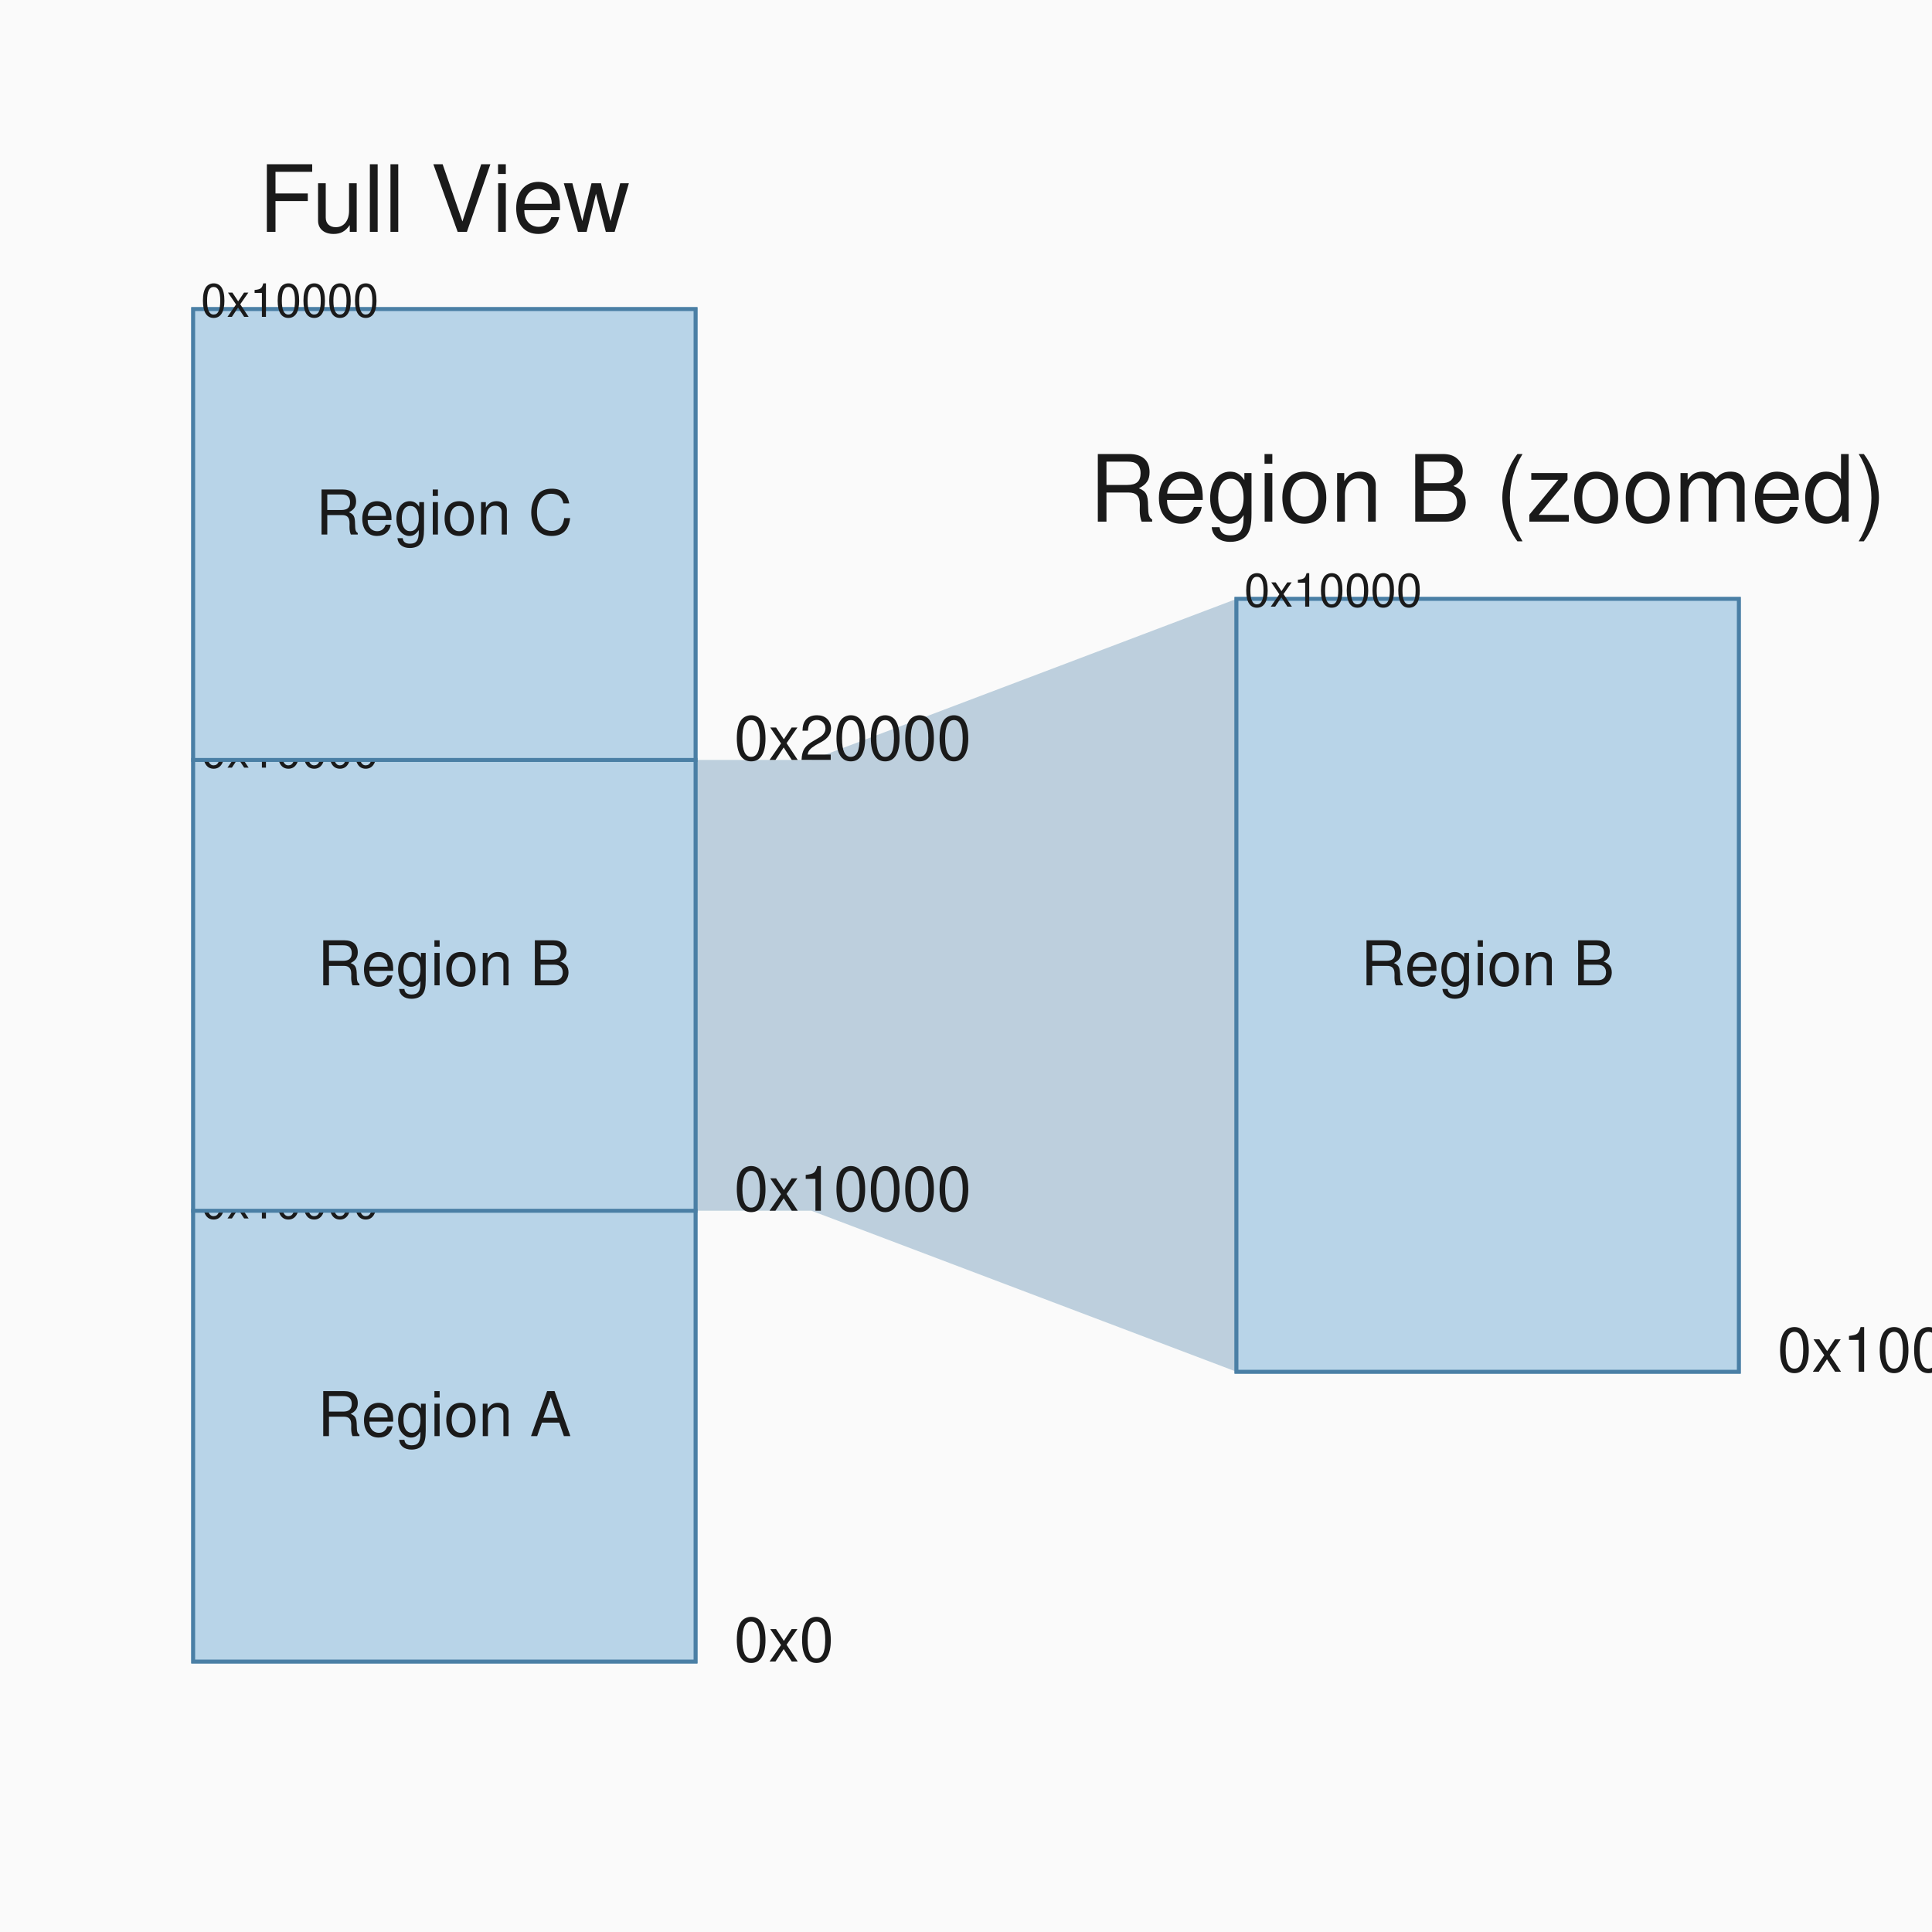
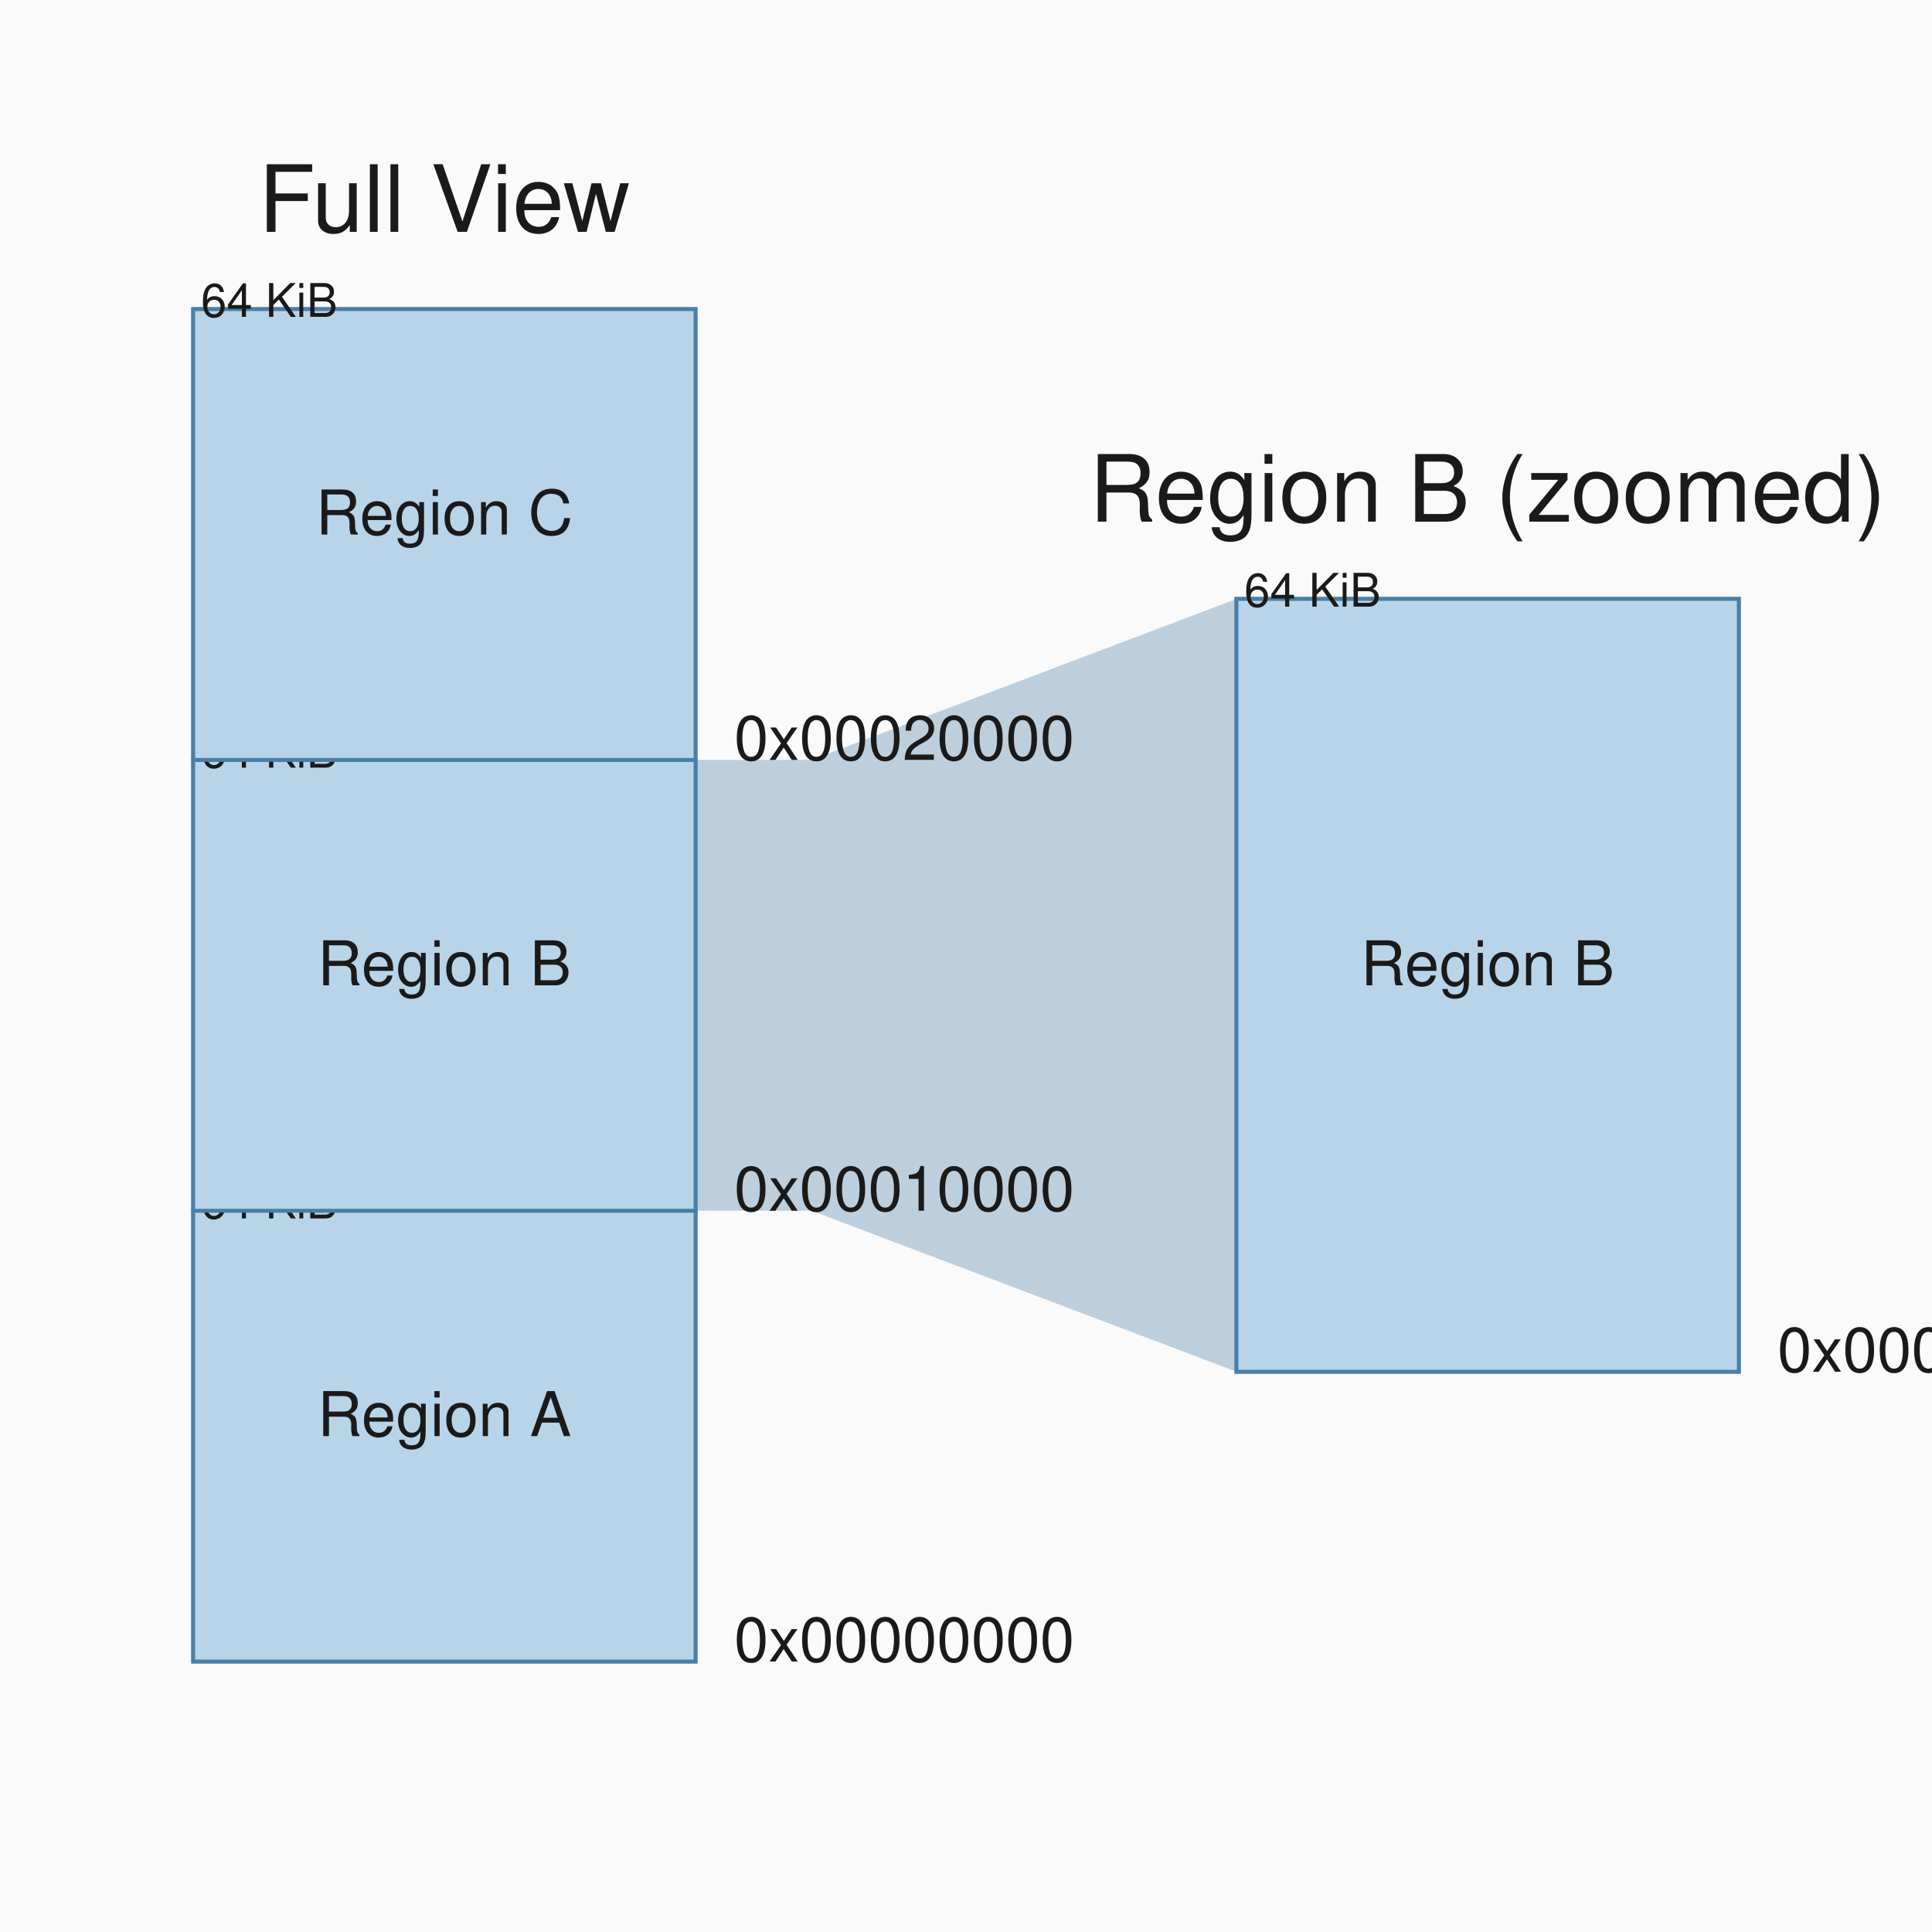
<svg xmlns="http://www.w3.org/2000/svg" width="500" height="500" viewBox="0 0 500 500">
  <rect x="0" y="0" width="500" height="500" fill="#FAFAFA" />
  <g>
    <g>
      <path d="M 180,313.333 L 210,313.333 L 320,355.0 L 320,155.0 L 210,196.667 L 180,196.667 Z" fill="#4A7FA5" stroke="none" opacity="0.35" />
    </g>
  </g>
  <g />
  <g>
    <text x="65.0" y="-20" stroke="black" fill="#1a1a1a" stroke-width="0" font-size="24px" font-weight="normal" font-family="Helvetica" text-anchor="middle" alignment-baseline="middle" transform="translate(50,80)">Full View</text>
    <g transform="translate(50,80)">
      <rect x="0" y="0" width="130" height="350" fill="#FAFAFA" stroke="#4A7FA5" stroke-width="1" />
      <rect x="0" y="233.333" width="130" height="116.667" fill="#B8D4E8" stroke="#4A7FA5" stroke-width="1" />
      <text x="65.0" y="291.667" stroke="black" fill="#1a1a1a" stroke-width="0" font-size="16" font-weight="normal" font-family="Helvetica" text-anchor="middle" alignment-baseline="middle">Region A</text>
-       <text x="140" y="350.0" stroke="black" fill="#1a1a1a" stroke-width="0" font-size="16" font-weight="normal" font-family="Helvetica" text-anchor="start" alignment-baseline="middle">0x0</text>
-       <text x="2" y="235.333" stroke="black" fill="#1a1a1a" stroke-width="0" font-size="12px" font-weight="normal" font-family="Helvetica" text-anchor="start" alignment-baseline="hanging">0x10000</text>
+       <text x="140" y="350.0" stroke="black" fill="#1a1a1a" stroke-width="0" font-size="16" font-weight="normal" font-family="Helvetica" text-anchor="start" alignment-baseline="middle">0x00000000</text>
+       <text x="2" y="235.333" stroke="black" fill="#1a1a1a" stroke-width="0" font-size="12px" font-weight="normal" font-family="Helvetica" text-anchor="start" alignment-baseline="hanging">64 KiB</text>
      <rect x="0" y="116.667" width="130" height="116.667" fill="#B8D4E8" stroke="#4A7FA5" stroke-width="1" />
      <text x="65.0" y="175.0" stroke="black" fill="#1a1a1a" stroke-width="0" font-size="16" font-weight="normal" font-family="Helvetica" text-anchor="middle" alignment-baseline="middle">Region B</text>
-       <text x="140" y="233.333" stroke="black" fill="#1a1a1a" stroke-width="0" font-size="16" font-weight="normal" font-family="Helvetica" text-anchor="start" alignment-baseline="middle">0x10000</text>
-       <text x="2" y="118.667" stroke="black" fill="#1a1a1a" stroke-width="0" font-size="12px" font-weight="normal" font-family="Helvetica" text-anchor="start" alignment-baseline="hanging">0x10000</text>
+       <text x="140" y="233.333" stroke="black" fill="#1a1a1a" stroke-width="0" font-size="16" font-weight="normal" font-family="Helvetica" text-anchor="start" alignment-baseline="middle">0x00010000</text>
+       <text x="2" y="118.667" stroke="black" fill="#1a1a1a" stroke-width="0" font-size="12px" font-weight="normal" font-family="Helvetica" text-anchor="start" alignment-baseline="hanging">64 KiB</text>
      <rect x="0" y="0.0" width="130" height="116.667" fill="#B8D4E8" stroke="#4A7FA5" stroke-width="1" />
      <text x="65.0" y="58.333" stroke="black" fill="#1a1a1a" stroke-width="0" font-size="16" font-weight="normal" font-family="Helvetica" text-anchor="middle" alignment-baseline="middle">Region C</text>
-       <text x="140" y="116.667" stroke="black" fill="#1a1a1a" stroke-width="0" font-size="16" font-weight="normal" font-family="Helvetica" text-anchor="start" alignment-baseline="middle">0x20000</text>
-       <text x="2" y="2.0" stroke="black" fill="#1a1a1a" stroke-width="0" font-size="12px" font-weight="normal" font-family="Helvetica" text-anchor="start" alignment-baseline="hanging">0x10000</text>
+       <text x="140" y="116.667" stroke="black" fill="#1a1a1a" stroke-width="0" font-size="16" font-weight="normal" font-family="Helvetica" text-anchor="start" alignment-baseline="middle">0x00020000</text>
+       <text x="2" y="2.0" stroke="black" fill="#1a1a1a" stroke-width="0" font-size="12px" font-weight="normal" font-family="Helvetica" text-anchor="start" alignment-baseline="hanging">64 KiB</text>
    </g>
  </g>
  <g>
    <text x="65.0" y="-20" stroke="black" fill="#1a1a1a" stroke-width="0" font-size="24px" font-weight="normal" font-family="Helvetica" text-anchor="middle" alignment-baseline="middle" transform="translate(320,155)">Region B (zoomed)</text>
    <g transform="translate(320,155)">
      <rect x="0" y="0" width="130" height="200" fill="#FAFAFA" stroke="#4A7FA5" stroke-width="1" />
      <rect x="0" y="0.0" width="130" height="200.0" fill="#B8D4E8" stroke="#4A7FA5" stroke-width="1" />
      <text x="65.0" y="100.0" stroke="black" fill="#1a1a1a" stroke-width="0" font-size="16" font-weight="normal" font-family="Helvetica" text-anchor="middle" alignment-baseline="middle">Region B</text>
-       <text x="140" y="200.0" stroke="black" fill="#1a1a1a" stroke-width="0" font-size="16" font-weight="normal" font-family="Helvetica" text-anchor="start" alignment-baseline="middle">0x10000</text>
-       <text x="2" y="2.0" stroke="black" fill="#1a1a1a" stroke-width="0" font-size="12px" font-weight="normal" font-family="Helvetica" text-anchor="start" alignment-baseline="hanging">0x10000</text>
+       <text x="140" y="200.0" stroke="black" fill="#1a1a1a" stroke-width="0" font-size="16" font-weight="normal" font-family="Helvetica" text-anchor="start" alignment-baseline="middle">0x00010000</text>
+       <text x="2" y="2.0" stroke="black" fill="#1a1a1a" stroke-width="0" font-size="12px" font-weight="normal" font-family="Helvetica" text-anchor="start" alignment-baseline="hanging">64 KiB</text>
    </g>
  </g>
  <g>
    <g transform="translate(50,80)" />
    <g transform="translate(320,155)" />
  </g>
  <g>
    <g transform="translate(50,80)">
      <g />
      <g />
      <g />
    </g>
    <g transform="translate(320,155)">
      <g />
    </g>
  </g>
</svg>
